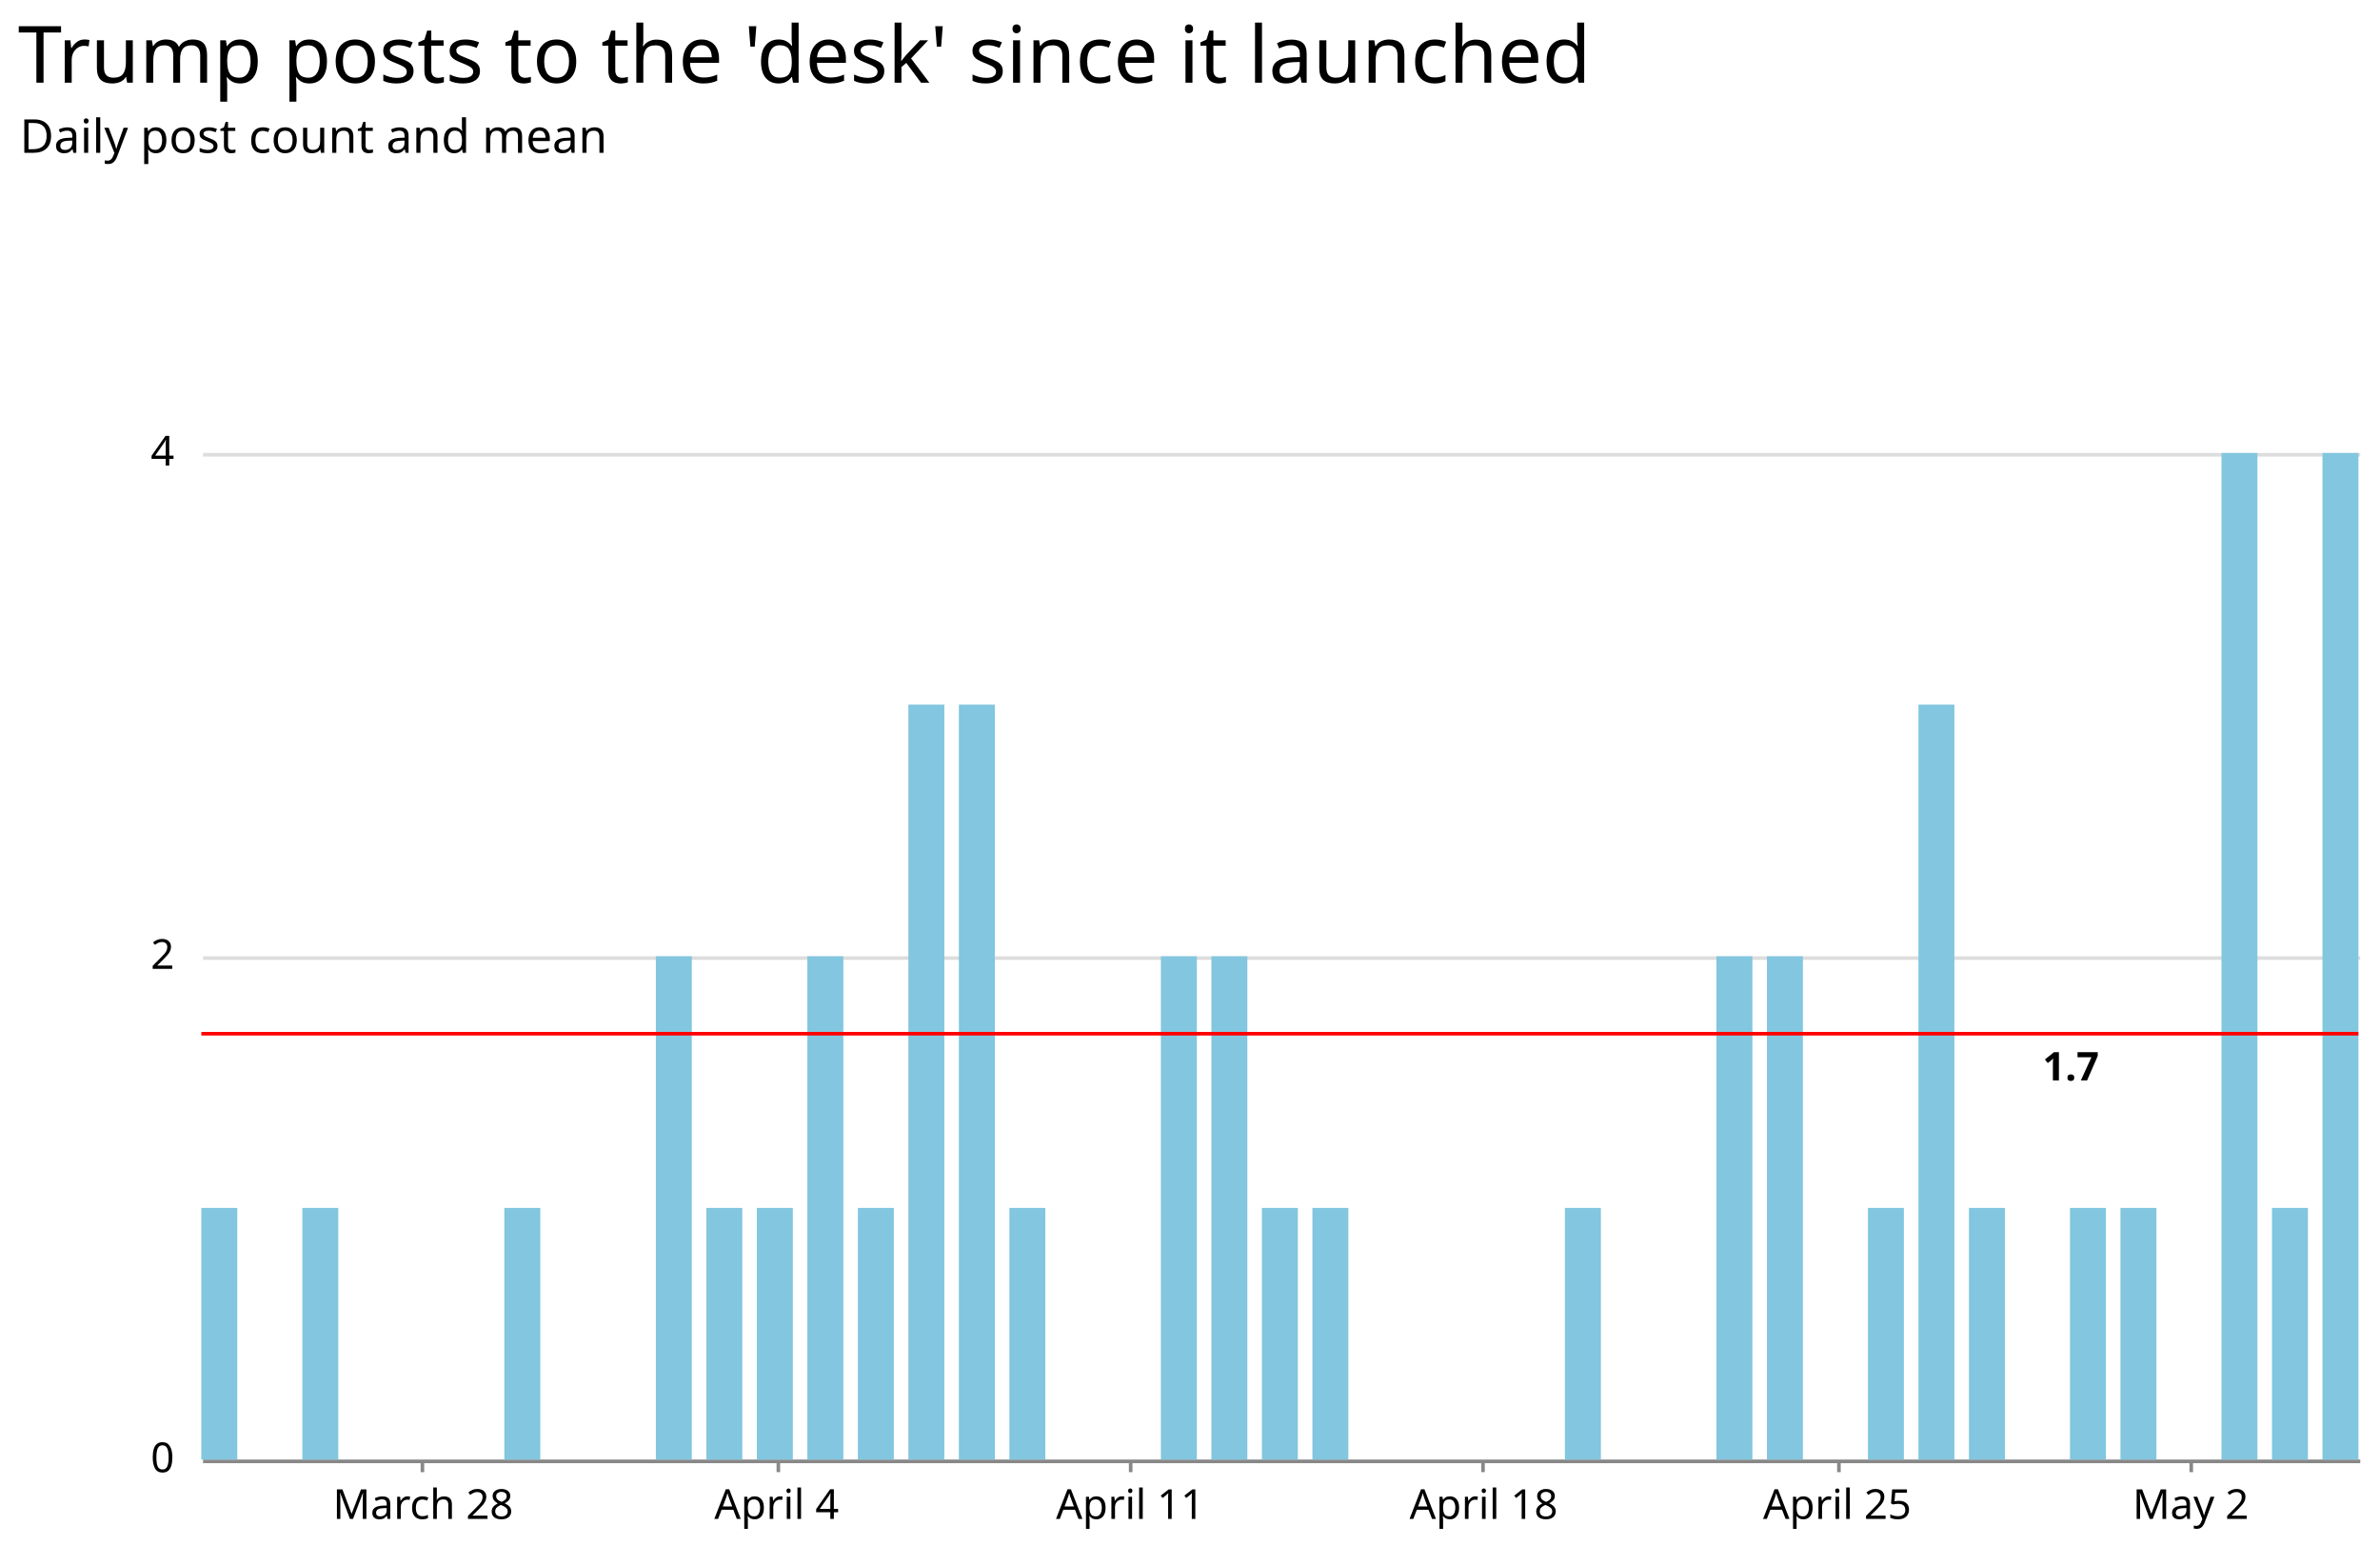
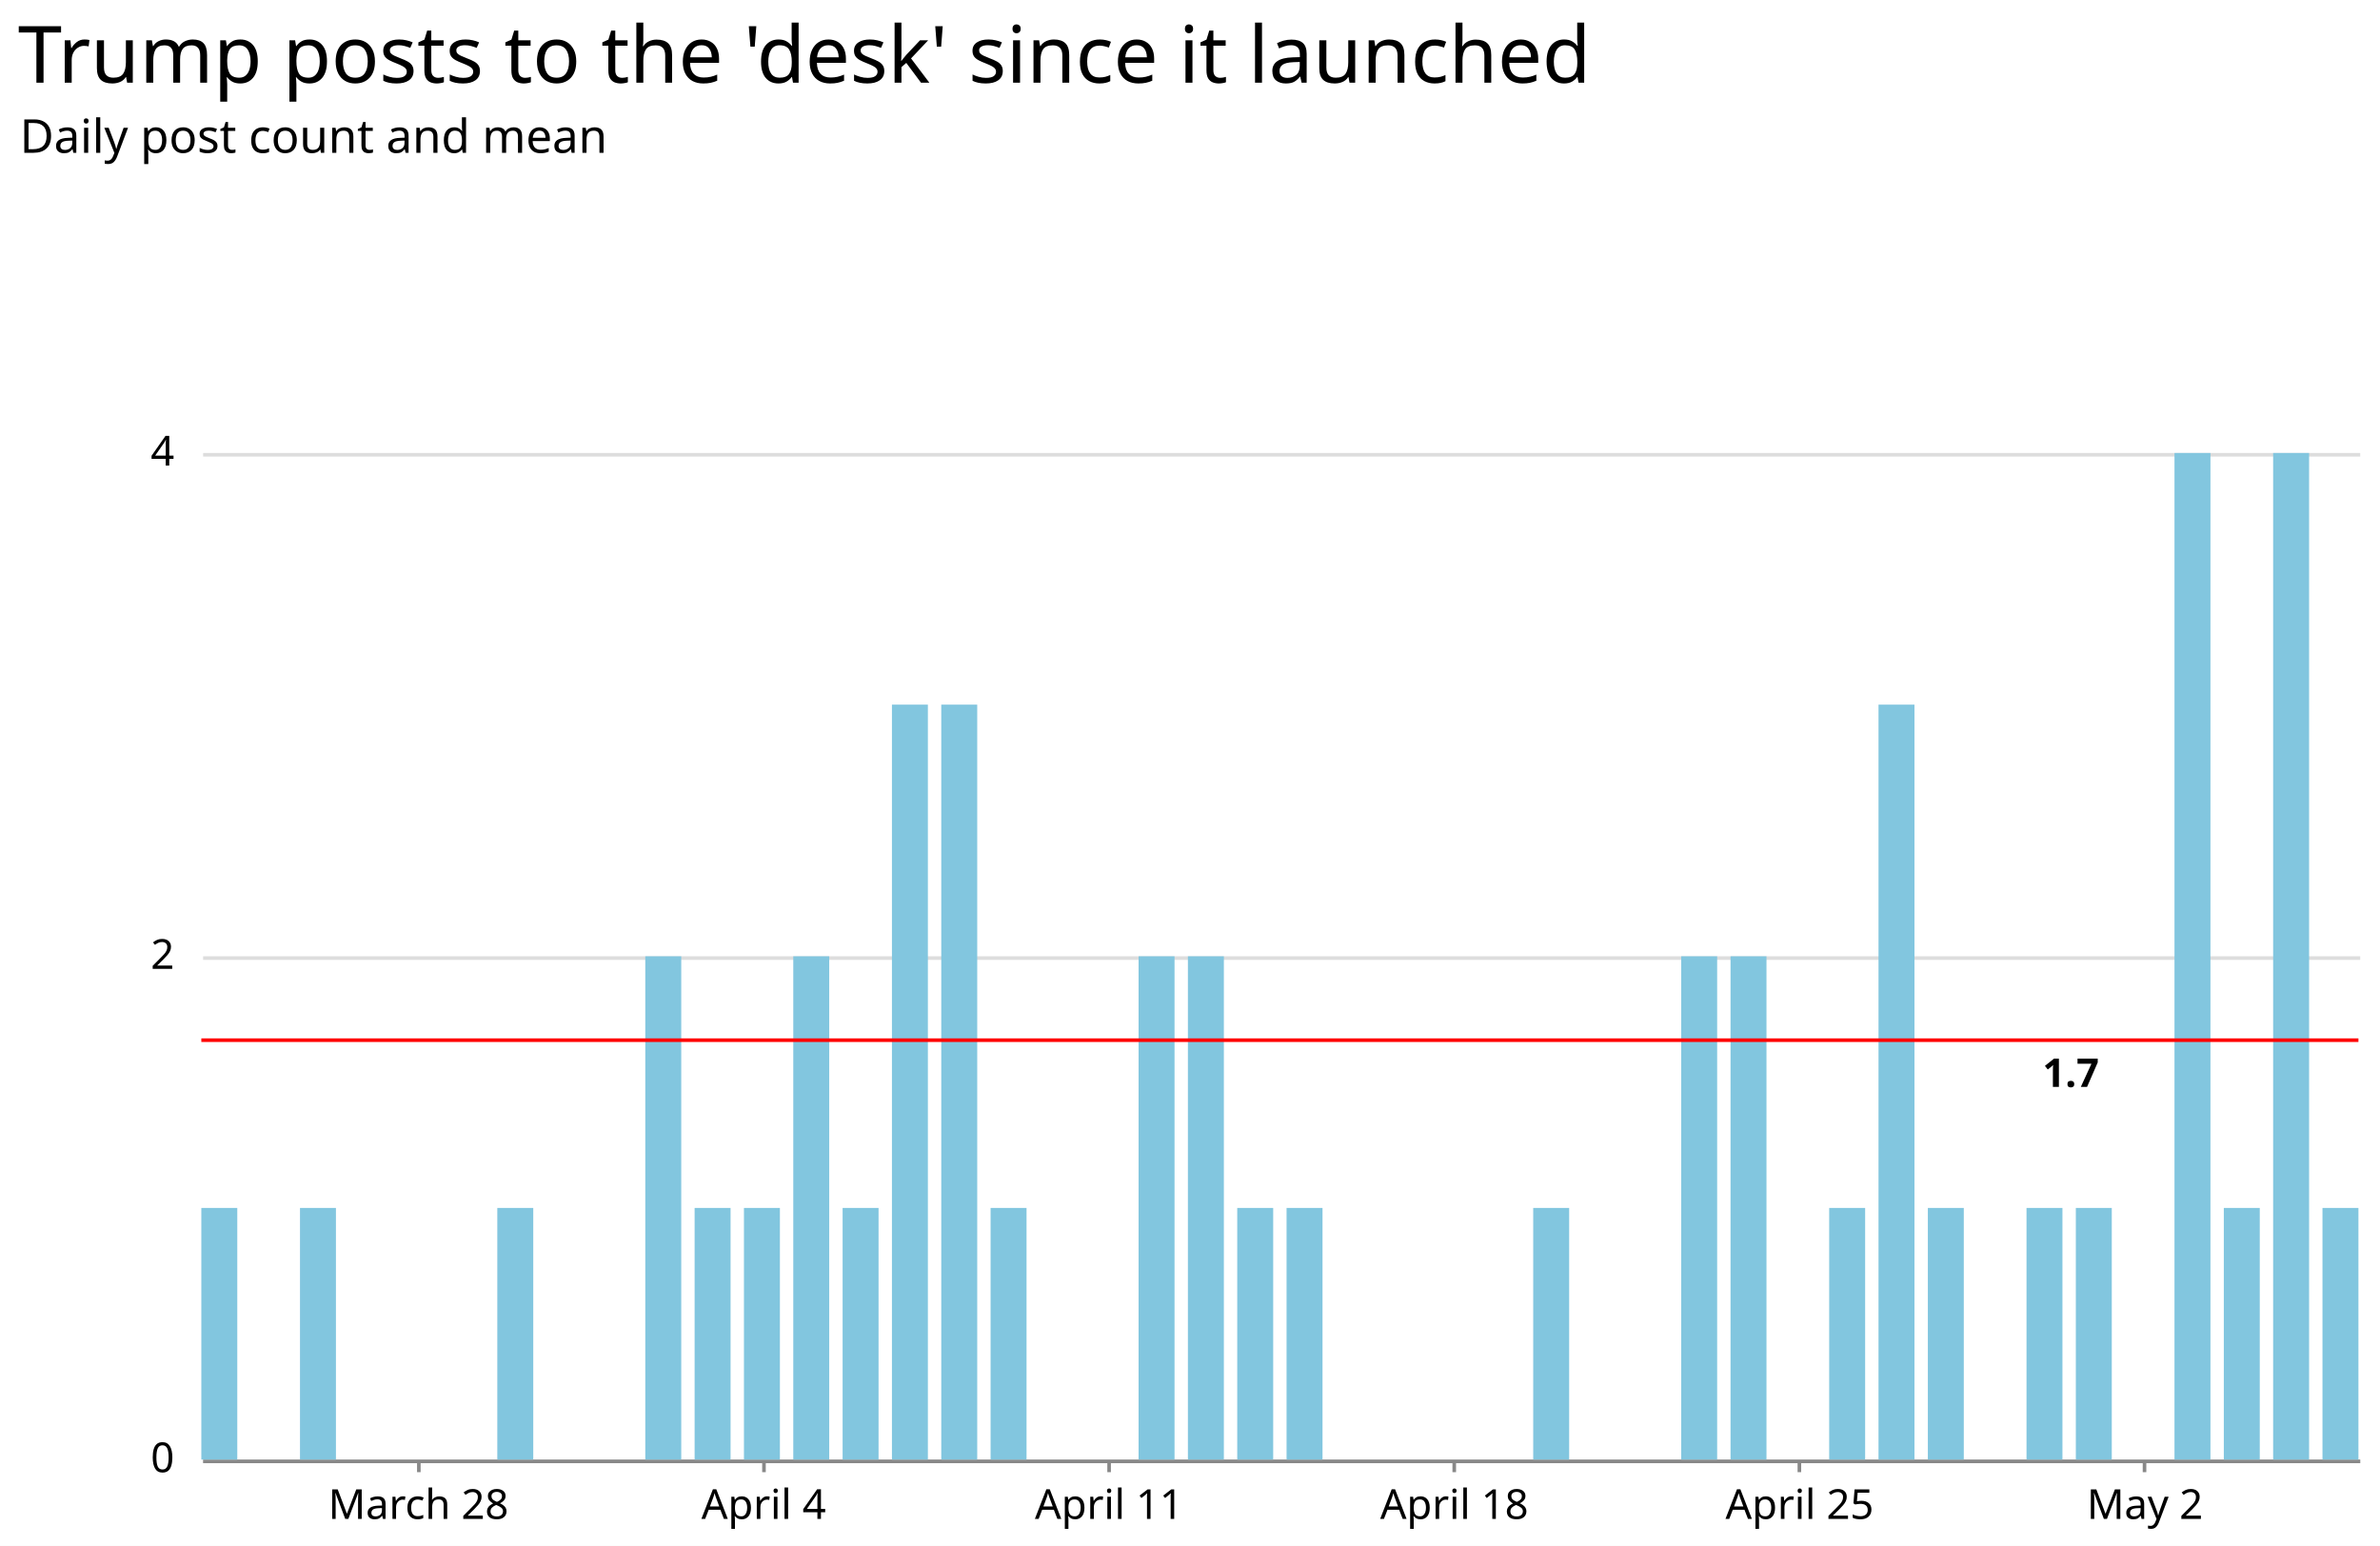
<svg xmlns="http://www.w3.org/2000/svg" version="1.1" class="marks" width="662" height="430" viewBox="0 0 662 430">
  <rect width="662" height="430" fill="#ffffff" />
  <g fill="none" stroke-miterlimit="10" transform="translate(56,56)">
    <g class="mark-group role-frame root" role="graphics-object" aria-roledescription="group mark container">
      <g transform="translate(0,0)">
        <path class="background" aria-hidden="true" d="M0.5,0.5h600v350h-600Z" stroke="#ddd" stroke-opacity="0" />
        <g>
          <g class="mark-group role-axis" role="graphics-symbol" aria-roledescription="axis" aria-label="Y-axis for a linear scale with values from 0 to 5">
            <g transform="translate(0.5,0.5)">
              <path class="background" aria-hidden="true" d="M0,0h0v0h0Z" pointer-events="none" />
              <g>
                <g class="mark-rule role-axis-grid" pointer-events="none">
                  <line transform="translate(0,350)" x2="600" y2="0" stroke="#dddddd" stroke-width="1" opacity="1" />
                  <line transform="translate(0,210)" x2="600" y2="0" stroke="#dddddd" stroke-width="1" opacity="1" />
                  <line transform="translate(0,70)" x2="600" y2="0" stroke="#dddddd" stroke-width="1" opacity="1" />
                </g>
              </g>
              <path class="foreground" aria-hidden="true" d="" pointer-events="none" display="none" />
            </g>
          </g>
-           <g class="mark-group role-axis" role="graphics-symbol" aria-roledescription="axis" aria-label="X-axis for a time scale with values from Tuesday, 23 March 2021, 3:27:27 PM to Wednesday, 05 May 2021, 8:32:32 AM">
+           <g class="mark-group role-axis" role="graphics-symbol" aria-roledescription="axis" aria-label="X-axis for a time scale with values from Tuesday, 23 March 2021, 3:15:15 PM to Thursday, 06 May 2021, 8:44:44 AM">
            <g transform="translate(0.5,350.5)">
              <path class="background" aria-hidden="true" d="M0,0h0v0h0Z" pointer-events="none" />
              <g>
                <g class="mark-rule role-axis-tick" pointer-events="none">
-                   <line transform="translate(61,0)" x2="0" y2="3" stroke="#888" stroke-width="1" opacity="1" />
-                   <line transform="translate(160,0)" x2="0" y2="3" stroke="#888" stroke-width="1" opacity="1" />
-                   <line transform="translate(258,0)" x2="0" y2="3" stroke="#888" stroke-width="1" opacity="1" />
-                   <line transform="translate(356,0)" x2="0" y2="3" stroke="#888" stroke-width="1" opacity="1" />
-                   <line transform="translate(455,0)" x2="0" y2="3" stroke="#888" stroke-width="1" opacity="1" />
-                   <line transform="translate(553,0)" x2="0" y2="3" stroke="#888" stroke-width="1" opacity="1" />
+                   <line transform="translate(60,0)" x2="0" y2="3" stroke="#888" stroke-width="1" opacity="1" />
+                   <line transform="translate(156,0)" x2="0" y2="3" stroke="#888" stroke-width="1" opacity="1" />
+                   <line transform="translate(252,0)" x2="0" y2="3" stroke="#888" stroke-width="1" opacity="1" />
+                   <line transform="translate(348,0)" x2="0" y2="3" stroke="#888" stroke-width="1" opacity="1" />
+                   <line transform="translate(444,0)" x2="0" y2="3" stroke="#888" stroke-width="1" opacity="1" />
+                   <line transform="translate(540,0)" x2="0" y2="3" stroke="#888" stroke-width="1" opacity="1" />
                </g>
                <g class="mark-text role-axis-label" pointer-events="none">
-                   <text text-anchor="middle" transform="translate(61.19048,16)" font-family="Benton Gothic, sans" font-size="11.5px" font-weight="normal" fill="#000" opacity="1">March 28</text>
-                   <text text-anchor="middle" transform="translate(159.5238,16)" font-family="Benton Gothic, sans" font-size="11.5px" font-weight="normal" fill="#000" opacity="1">April 4</text>
-                   <text text-anchor="middle" transform="translate(257.8571,16)" font-family="Benton Gothic, sans" font-size="11.5px" font-weight="normal" fill="#000" opacity="1">April 11</text>
-                   <text text-anchor="middle" transform="translate(356.1905,16)" font-family="Benton Gothic, sans" font-size="11.5px" font-weight="normal" fill="#000" opacity="1">April 18</text>
-                   <text text-anchor="middle" transform="translate(454.5238,16)" font-family="Benton Gothic, sans" font-size="11.5px" font-weight="normal" fill="#000" opacity="1">April 25</text>
-                   <text text-anchor="middle" transform="translate(552.8571,16)" font-family="Benton Gothic, sans" font-size="11.5px" font-weight="normal" fill="#000" opacity="1">May 2</text>
+                   <text text-anchor="middle" transform="translate(59.88372,16)" font-family="Benton Gothic, sans" font-size="11.5px" font-weight="normal" fill="#000" opacity="1">March 28</text>
+                   <text text-anchor="middle" transform="translate(155.9302,16)" font-family="Benton Gothic, sans" font-size="11.5px" font-weight="normal" fill="#000" opacity="1">April 4</text>
+                   <text text-anchor="middle" transform="translate(251.9767,16)" font-family="Benton Gothic, sans" font-size="11.5px" font-weight="normal" fill="#000" opacity="1">April 11</text>
+                   <text text-anchor="middle" transform="translate(348.0233,16)" font-family="Benton Gothic, sans" font-size="11.5px" font-weight="normal" fill="#000" opacity="1">April 18</text>
+                   <text text-anchor="middle" transform="translate(444.0698,16)" font-family="Benton Gothic, sans" font-size="11.5px" font-weight="normal" fill="#000" opacity="1">April 25</text>
+                   <text text-anchor="middle" transform="translate(540.1163,16)" font-family="Benton Gothic, sans" font-size="11.5px" font-weight="normal" fill="#000" opacity="1">May 2</text>
                </g>
                <g class="mark-rule role-axis-domain" pointer-events="none">
                  <line transform="translate(0,0)" x2="600" y2="0" stroke="#888" stroke-width="1" opacity="1" />
                </g>
              </g>
              <path class="foreground" aria-hidden="true" d="" pointer-events="none" display="none" />
            </g>
          </g>
          <g class="mark-group role-axis" role="graphics-symbol" aria-roledescription="axis" aria-label="Y-axis titled 'Daily post count and mean' for a linear scale with values from 0 to 5">
            <g transform="translate(-5.5,0.5)">
              <path class="background" aria-hidden="true" d="M0,0h0v0h0Z" pointer-events="none" />
              <g>
                <g class="mark-rule role-axis-tick" pointer-events="none">
                  <line transform="translate(0,350)" x2="0" y2="0" stroke="#888" stroke-width="1" opacity="1" />
                  <line transform="translate(0,210)" x2="0" y2="0" stroke="#888" stroke-width="1" opacity="1" />
                  <line transform="translate(0,70)" x2="0" y2="0" stroke="#888" stroke-width="1" opacity="1" />
                </g>
                <g class="mark-text role-axis-label" pointer-events="none">
                  <text text-anchor="end" transform="translate(-2,353)" font-family="Benton Gothic, sans" font-size="11.5px" font-weight="normal" fill="#000" opacity="1">0</text>
                  <text text-anchor="end" transform="translate(-2,213)" font-family="Benton Gothic, sans" font-size="11.5px" font-weight="normal" fill="#000" opacity="1">2</text>
                  <text text-anchor="end" transform="translate(-2,73)" font-family="Benton Gothic, sans" font-size="11.5px" font-weight="normal" fill="#000" opacity="1">4</text>
                </g>
                <g class="mark-rule role-axis-domain" pointer-events="none">
                  <line transform="translate(0,350)" x2="0" y2="-350" stroke="#888" stroke-opacity="0" stroke-width="1" opacity="1" />
                </g>
                <g class="mark-text role-axis-title" pointer-events="none">
                  <text text-anchor="start" transform="translate(-45,-14)" font-family="Benton Gothic Bold, sans" font-size="13px" font-weight="normal" fill="#000" opacity="1">Daily post count and mean</text>
                </g>
              </g>
              <path class="foreground" aria-hidden="true" d="" pointer-events="none" display="none" />
            </g>
          </g>
          <g class="mark-rect role-mark layer_0_marks" role="graphics-symbol" aria-roledescription="rect mark container">
-             <path d="M1.0161761387905699e-7,280h10v70h-10Z" fill="#82c6df" />
-             <path d="M28.095,280h10v70h-10Z" fill="#82c6df" />
-             <path d="M84.286,280h10v70h-10Z" fill="#82c6df" />
-             <path d="M126.429,210h10v140h-10Z" fill="#82c6df" />
-             <path d="M140.476,280h10v70h-10Z" fill="#82c6df" />
-             <path d="M154.524,280h10v70h-10Z" fill="#82c6df" />
-             <path d="M168.571,210h10v140h-10Z" fill="#82c6df" />
-             <path d="M182.619,280h10v70h-10Z" fill="#82c6df" />
-             <path d="M196.667,140h10v210h-10Z" fill="#82c6df" />
-             <path d="M210.714,140h10v210h-10Z" fill="#82c6df" />
-             <path d="M224.762,280h10v70h-10Z" fill="#82c6df" />
-             <path d="M266.905,210h10v140h-10Z" fill="#82c6df" />
-             <path d="M280.952,210h10v140h-10Z" fill="#82c6df" />
-             <path d="M295,280h10v70h-10Z" fill="#82c6df" />
-             <path d="M309.048,280h10v70h-10Z" fill="#82c6df" />
-             <path d="M379.286,280h10v70h-10Z" fill="#82c6df" />
-             <path d="M421.429,210h10v140h-10Z" fill="#82c6df" />
-             <path d="M435.476,210h10v140h-10Z" fill="#82c6df" />
-             <path d="M463.571,280h10v70h-10Z" fill="#82c6df" />
-             <path d="M477.619,140h10v210h-10Z" fill="#82c6df" />
-             <path d="M491.667,280h10v70h-10Z" fill="#82c6df" />
-             <path d="M519.762,280h10v70h-10Z" fill="#82c6df" />
-             <path d="M533.81,280h10v70h-10Z" fill="#82c6df" />
-             <path d="M561.905,70h10v280h-10Z" fill="#82c6df" />
-             <path d="M575.952,280h10v70h-10Z" fill="#82c6df" />
-             <path d="M590,70h10v280h-10Z" fill="#82c6df" />
+             <path d="M3.837837336817529e-8,280h10v70h-10Z" fill="#82c6df" />
+             <path d="M27.442,280h10v70h-10Z" fill="#82c6df" />
+             <path d="M82.326,280h10v70h-10Z" fill="#82c6df" />
+             <path d="M123.488,210h10v140h-10Z" fill="#82c6df" />
+             <path d="M137.209,280h10v70h-10Z" fill="#82c6df" />
+             <path d="M150.93,280h10v70h-10Z" fill="#82c6df" />
+             <path d="M164.651,210h10v140h-10Z" fill="#82c6df" />
+             <path d="M178.372,280h10v70h-10Z" fill="#82c6df" />
+             <path d="M192.093,140h10v210h-10Z" fill="#82c6df" />
+             <path d="M205.814,140h10v210h-10Z" fill="#82c6df" />
+             <path d="M219.535,280h10v70h-10Z" fill="#82c6df" />
+             <path d="M260.698,210h10v140h-10Z" fill="#82c6df" />
+             <path d="M274.419,210h10v140h-10Z" fill="#82c6df" />
+             <path d="M288.14,280h10v70h-10Z" fill="#82c6df" />
+             <path d="M301.86,280h10v70h-10Z" fill="#82c6df" />
+             <path d="M370.465,280h10v70h-10Z" fill="#82c6df" />
+             <path d="M411.628,210h10v140h-10Z" fill="#82c6df" />
+             <path d="M425.349,210h10v140h-10Z" fill="#82c6df" />
+             <path d="M452.791,280h10v70h-10Z" fill="#82c6df" />
+             <path d="M466.512,140h10v210h-10Z" fill="#82c6df" />
+             <path d="M480.233,280h10v70h-10Z" fill="#82c6df" />
+             <path d="M507.674,280h10v70h-10Z" fill="#82c6df" />
+             <path d="M521.395,280h10v70h-10Z" fill="#82c6df" />
+             <path d="M548.837,70h10v280h-10Z" fill="#82c6df" />
+             <path d="M562.558,280h10v70h-10Z" fill="#82c6df" />
+             <path d="M576.279,70h10v280h-10Z" fill="#82c6df" />
+             <path d="M590,280h10v70h-10Z" fill="#82c6df" />
          </g>
          <g class="mark-rule role-mark layer_1_marks" role="graphics-symbol" aria-roledescription="rule mark container">
-             <line transform="translate(0,231.5385)" x2="600" y2="0" stroke="red" />
+             <line transform="translate(0,233.3333)" x2="600" y2="0" stroke="red" />
          </g>
          <g class="mark-text role-mark layer_2_marks" role="graphics-object" aria-roledescription="text mark container">
-             <text text-anchor="middle" transform="translate(520,244.5385)" font-family="sans-serif" font-size="11px" font-weight="bold" fill="black">1.7</text>
+             <text text-anchor="middle" transform="translate(520,246.3333)" font-family="sans-serif" font-size="11px" font-weight="bold" fill="black">1.7</text>
          </g>
          <g class="mark-group role-title">
            <g transform="translate(-51,-50)">
              <path class="background" aria-hidden="true" d="M0,0h0v0h0Z" pointer-events="none" />
              <g>
                <g class="mark-text role-title-text" role="graphics-symbol" aria-roledescription="title" aria-label="Title text 'Trump posts to the 'desk' since it launched'" pointer-events="none">
                  <text text-anchor="start" transform="translate(0,17)" font-family="Benton Gothic Bold, sans" font-size="22px" font-weight="normal" fill="#000" opacity="1">Trump posts to the 'desk' since it launched</text>
                </g>
              </g>
              <path class="foreground" aria-hidden="true" d="" pointer-events="none" display="none" />
            </g>
          </g>
        </g>
        <path class="foreground" aria-hidden="true" d="" display="none" />
      </g>
    </g>
  </g>
</svg>
